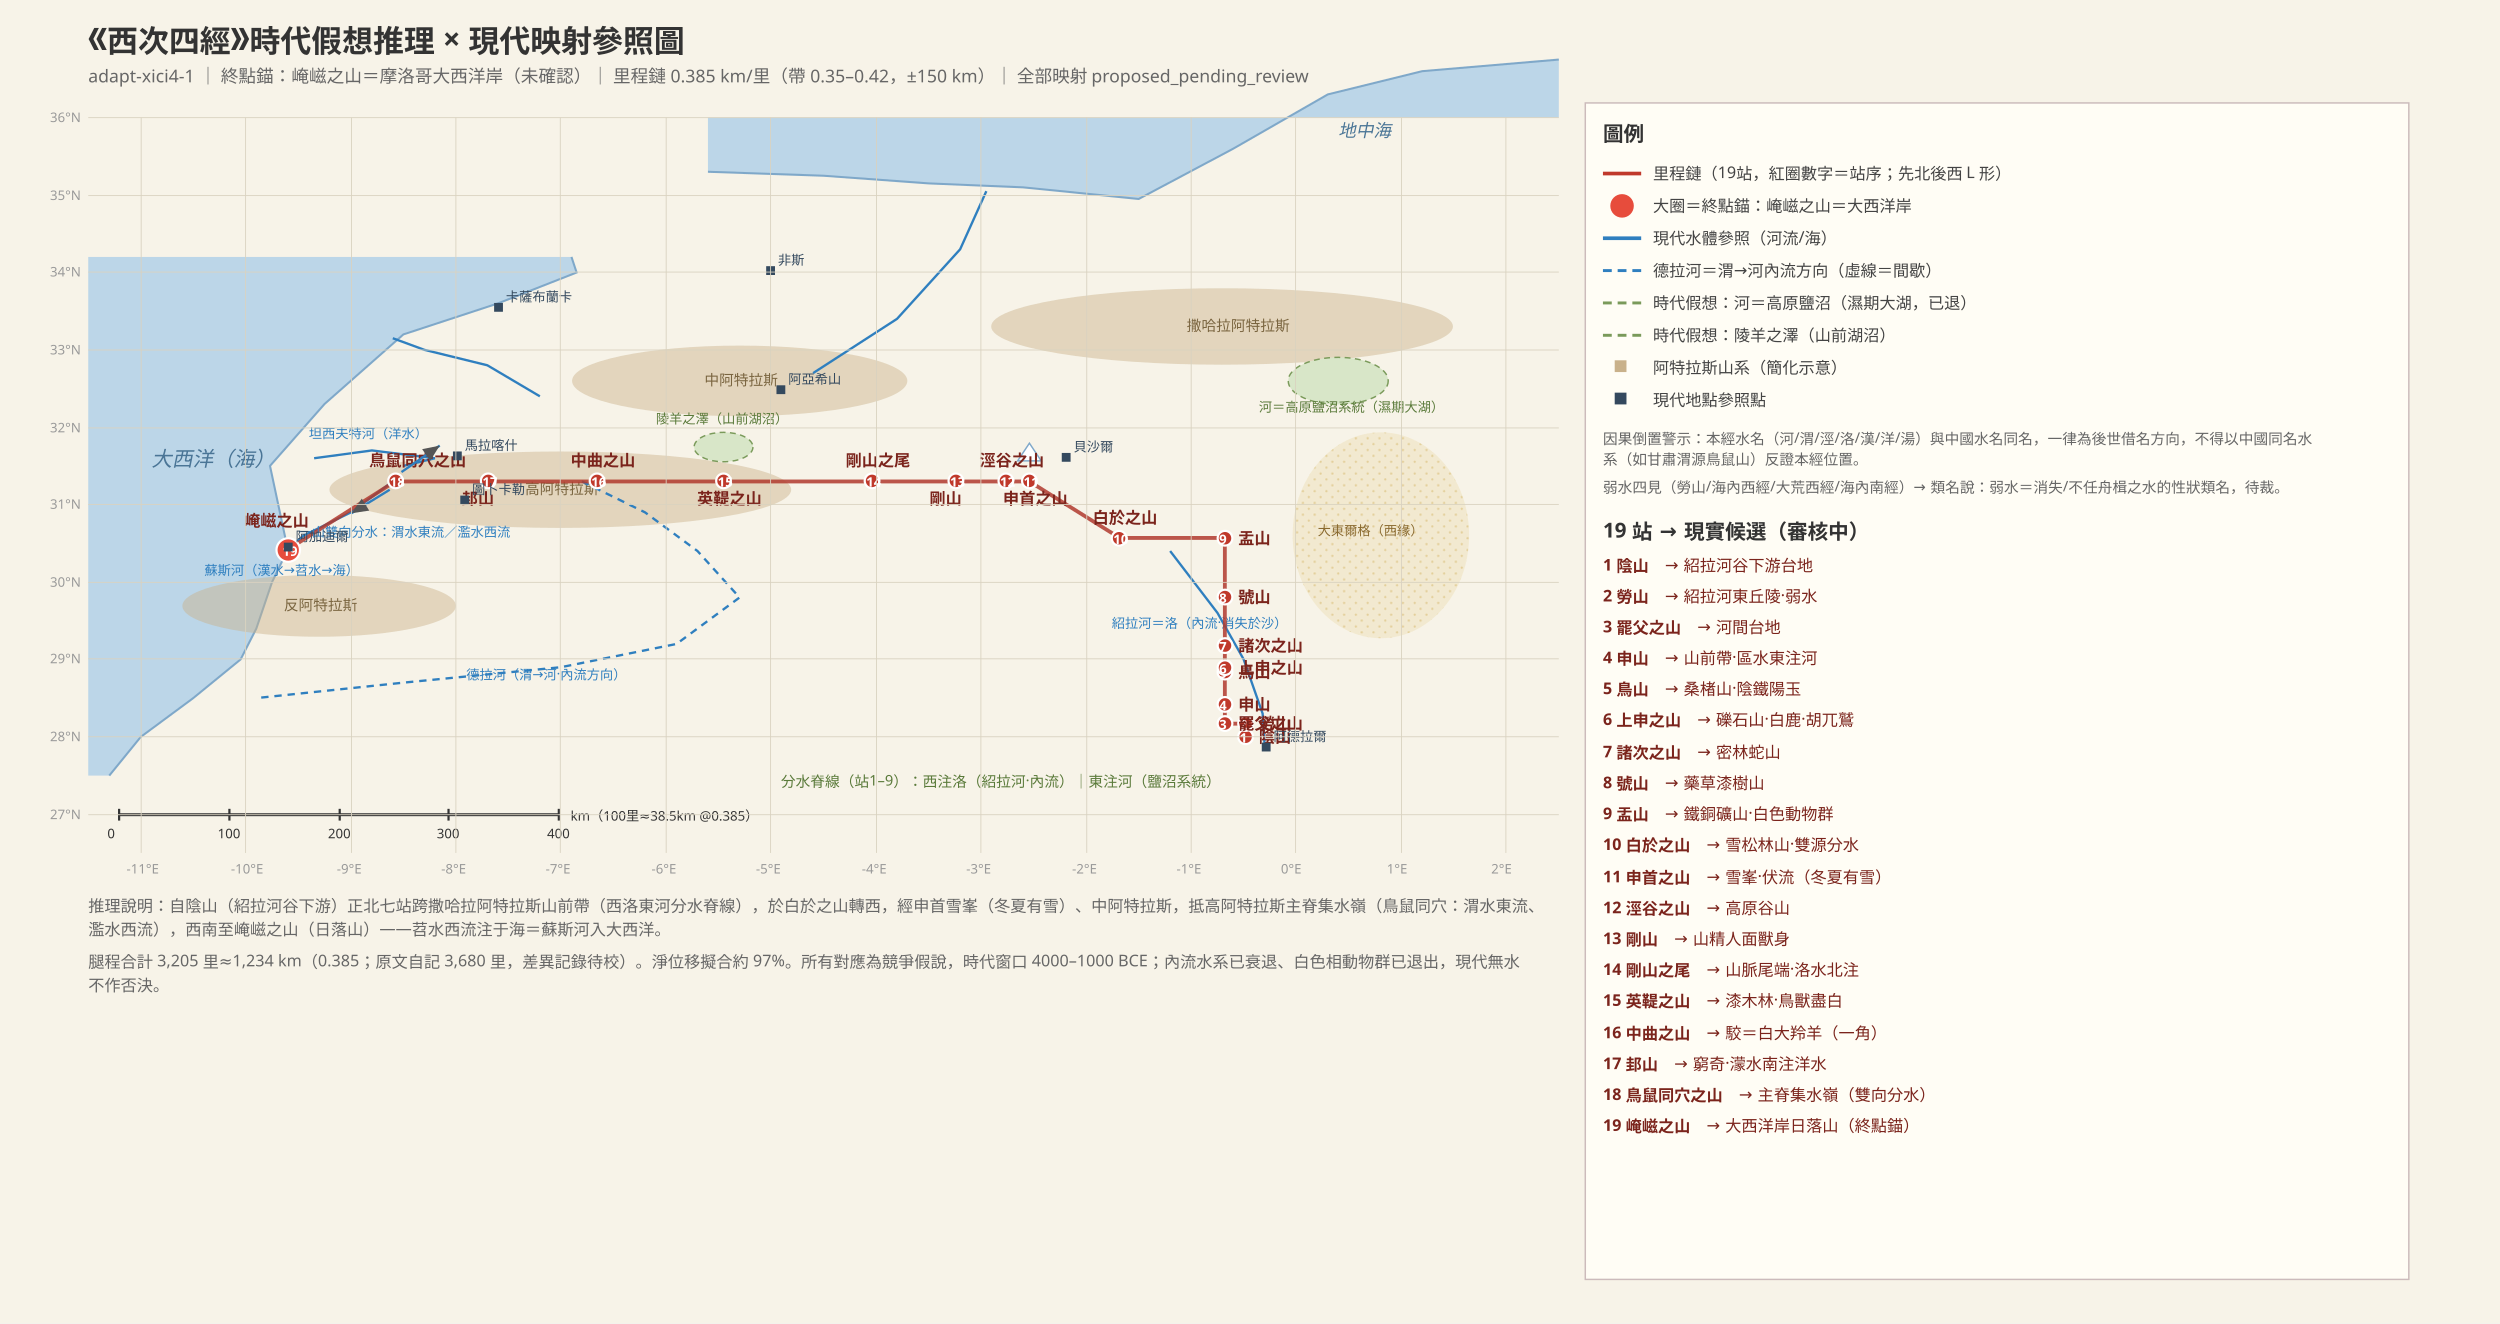
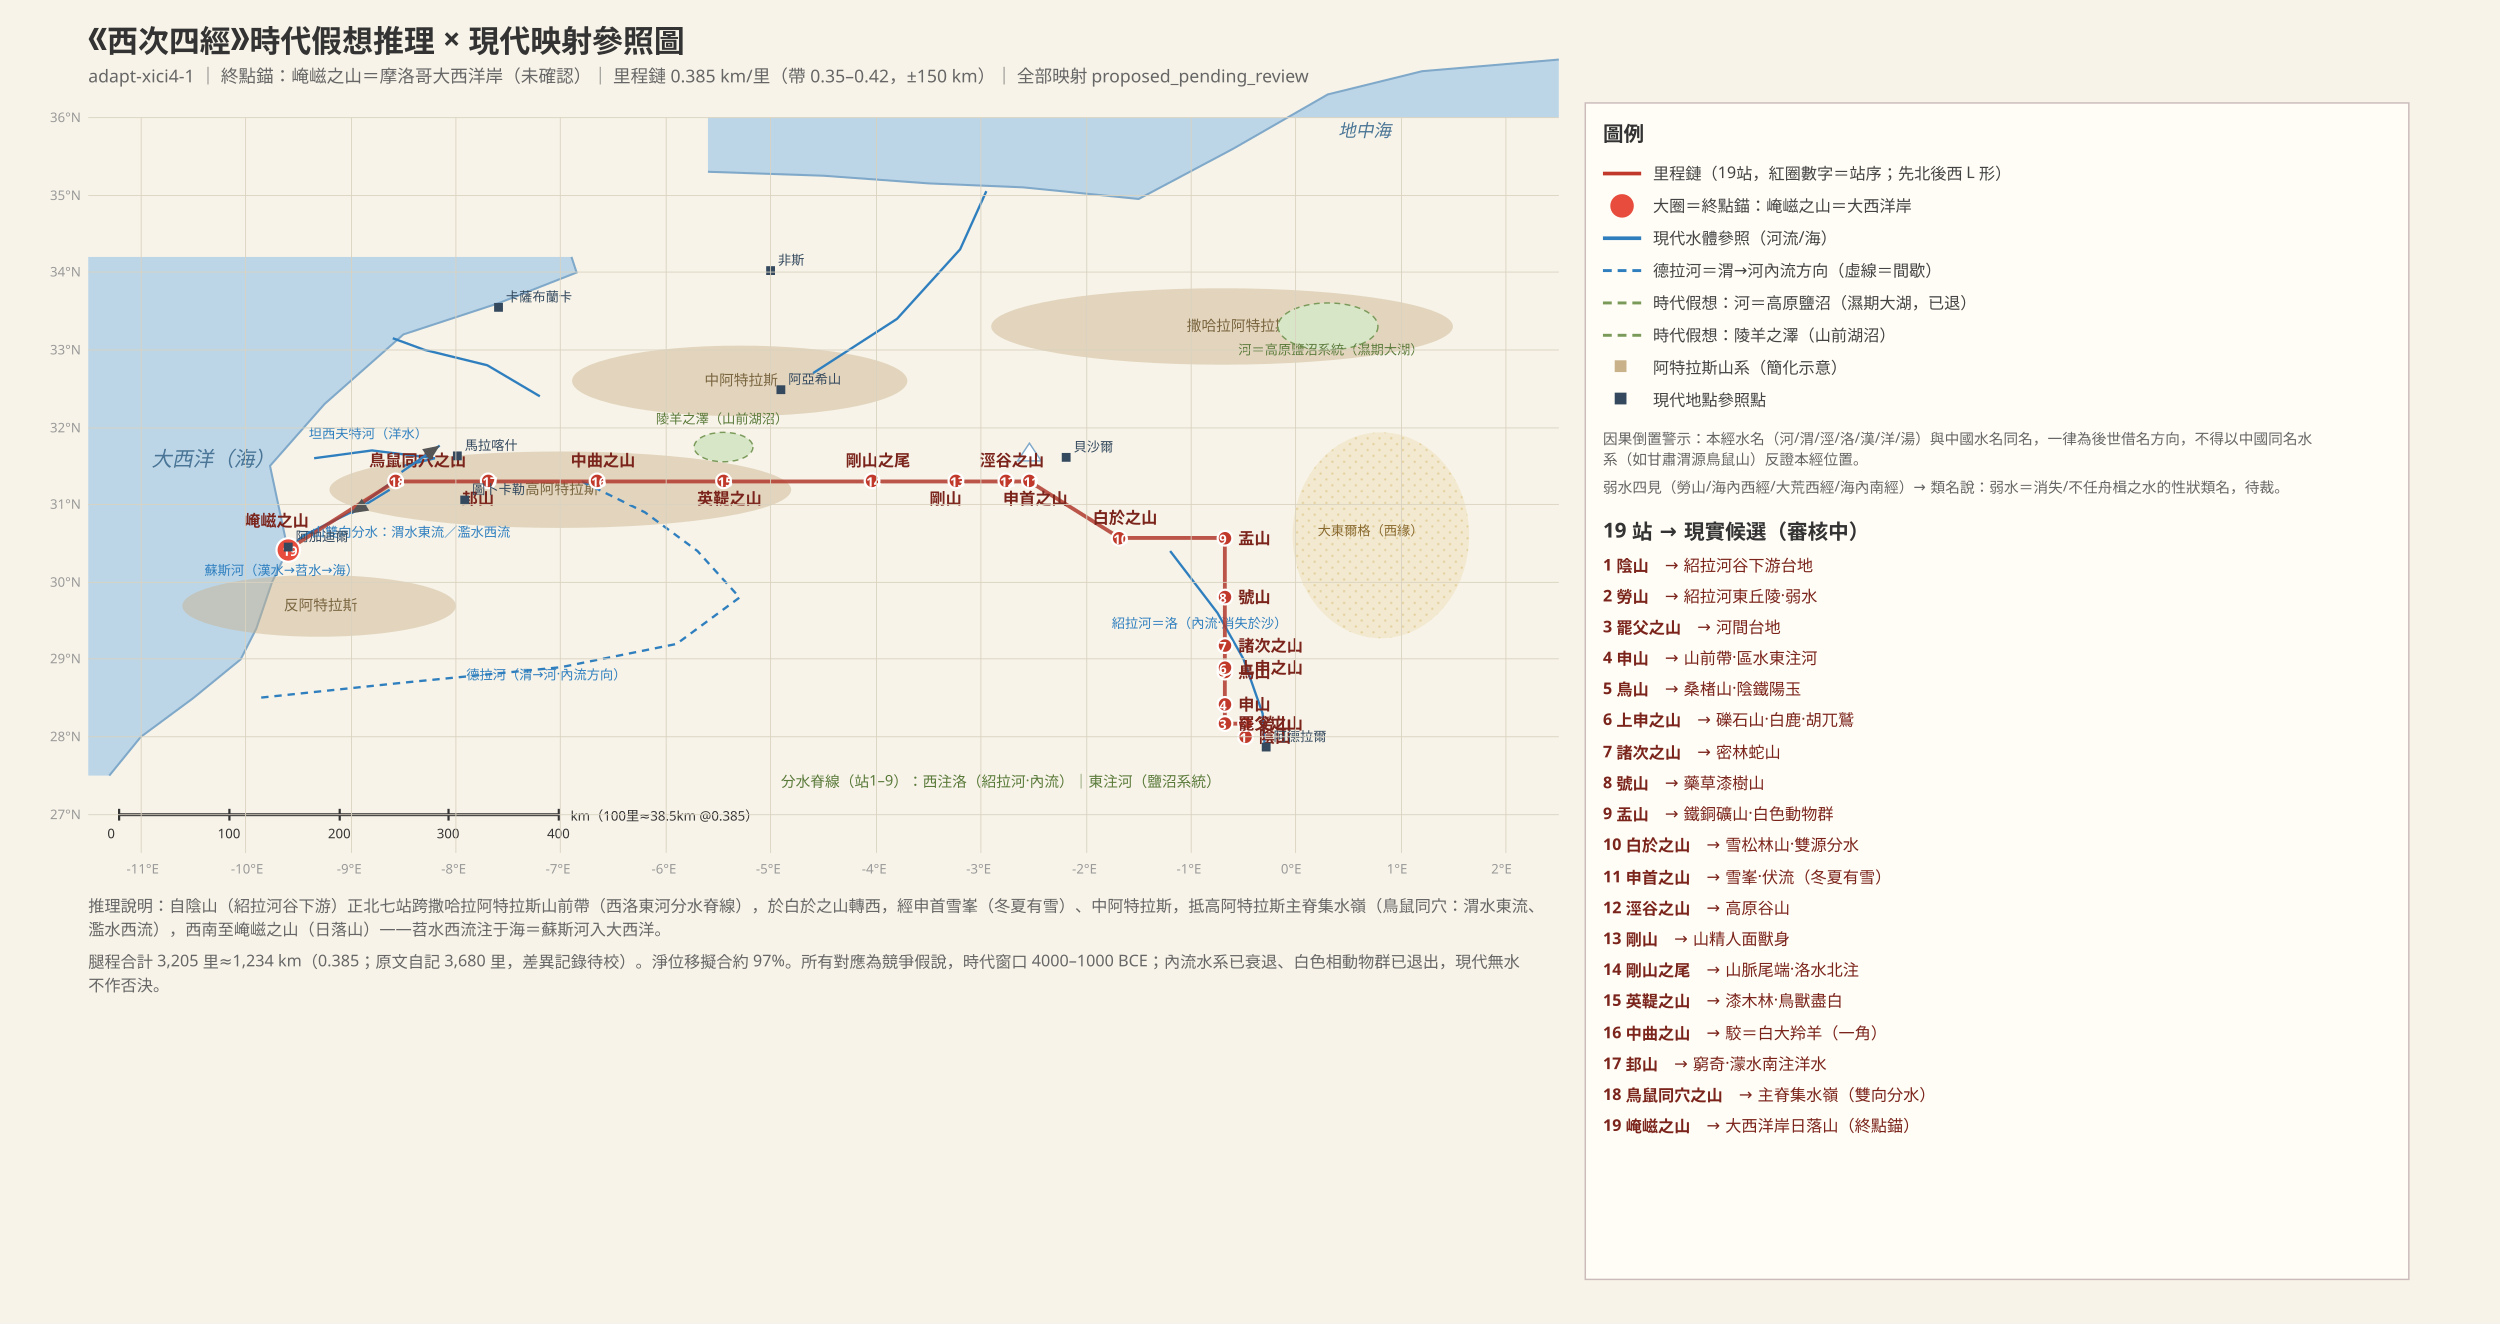
<svg xmlns="http://www.w3.org/2000/svg" width="1700" height="900" font-family="PingFang SC, Hiragino Sans GB, Microsoft YaHei, sans-serif">
  <rect x="0" y="0" width="1700" height="900" fill="#f7f3e8" />
  <defs>
    <marker id="arr" markerWidth="8" markerHeight="8" refX="7" refY="3" orient="auto">
      <path d="M0,0 L7,3 L0,6 Z" fill="#555" />
    </marker>
    <pattern id="sand" width="8" height="8" patternUnits="userSpaceOnUse">
      <rect width="8" height="8" fill="#efe3c0" />
      <circle cx="2" cy="2" r="0.8" fill="#d6b96a" />
      <circle cx="6" cy="6" r="0.8" fill="#d6b96a" />
    </pattern>
  </defs>
  <text x="60" y="34" font-size="21" font-weight="bold" fill="#333">《西次四經》時代假想推理 × 現代映射參照圖</text>
  <text x="60" y="56" font-size="12" fill="#666">adapt-xici4-1 ｜ 終點錨：崦嵫之山＝摩洛哥大西洋岸（未確認）｜ 里程鏈 0.385 km/里（帶 0.35–0.42，±150 km）｜ 全部映射 proposed_pending_review</text>
  <polygon points="388.6,174.7 392.1,185.3 338.6,206.3 274.3,227.4 220.7,274.7 183.6,316.8 195.7,373.7 185.0,395.8 174.3,427.4 163.6,448.4 131.4,474.7 95.7,501.1 74.3,527.4 60.0,527.4 60.0,174.7 388.6,174.7" fill="#bcd6e8" />
  <polyline points="388.6,174.7 392.1,185.3 338.6,206.3 274.3,227.4 220.7,274.7 183.6,316.8 195.7,373.7 185.0,395.8 174.3,427.4 163.6,448.4 131.4,474.7 95.7,501.1 74.3,527.4" fill="none" stroke="#7fa8c9" stroke-width="1.4" />
  <text x="103" y="317" font-size="14" fill="#4a7596" font-style="italic">大西洋（海）</text>
  <polygon points="481.4,116.8 560.0,119.5 631.4,124.7 695.7,127.4 774.3,135.3 838.6,101.1 902.9,64.2 967.1,48.4 1060.0,40.5 1060.0,80.0 481.4,80.0" fill="#bcd6e8" />
  <polyline points="481.4,116.8 560.0,119.5 631.4,124.7 695.7,127.4 774.3,135.3 838.6,101.1 902.9,64.2 967.1,48.4 1060.0,40.5" fill="none" stroke="#7fa8c9" stroke-width="1.4" />
  <text x="910" y="93" font-size="12" fill="#4a7596" font-style="italic">地中海</text>
  <ellipse cx="381" cy="333" rx="157" ry="26" fill="#c9b18a" opacity="0.45" />
  <text x="357" y="336" font-size="10" fill="#7a6540">高阿特拉斯</text>
  <ellipse cx="503" cy="259" rx="114" ry="24" fill="#c9b18a" opacity="0.45" />
  <text x="479" y="262" font-size="10" fill="#7a6540">中阿特拉斯</text>
  <ellipse cx="831" cy="222" rx="157" ry="26" fill="#c9b18a" opacity="0.45" />
  <text x="807" y="225" font-size="10" fill="#7a6540">撒哈拉阿特拉斯</text>
  <ellipse cx="217" cy="412" rx="93" ry="21" fill="#c9b18a" opacity="0.45" />
  <text x="193" y="415" font-size="10" fill="#7a6540">反阿特拉斯</text>
  <ellipse cx="939" cy="364" rx="60" ry="70" fill="url(#sand)" opacity="0.6" />
  <text x="896" y="364" font-size="9" fill="#8a6a2f">大東爾格（西緣）</text>
  <polyline points="395.7,327.4 438.6,348.4 474.3,374.7 502.9,406.3 460.0,437.9 381.4,453.7 274.3,464.2 174.3,474.7" fill="none" stroke="#2f7fbf" stroke-width="1.6" stroke-dasharray="5 4" />
  <polyline points="267.1,327.4 238.6,348.4 206.4,364.2 195.7,373.7" fill="none" stroke="#2f7fbf" stroke-width="1.6" />
  <polyline points="274.3,316.8 295.7,311.6 252.9,306.3 213.6,311.6" fill="none" stroke="#2f7fbf" stroke-width="1.6" />
  <polyline points="367.1,269.5 331.4,248.4 288.6,237.9 267.1,230.0" fill="none" stroke="#2f7fbf" stroke-width="1.6" />
  <polyline points="552.9,253.7 610.0,216.8 652.9,169.5 670.7,130.0" fill="none" stroke="#2f7fbf" stroke-width="1.6" />
  <polyline points="795.7,374.7 827.9,416.8 845.7,448.4 858.6,485.3 860.0,507.9" fill="none" stroke="#2f7fbf" stroke-width="1.6" />
  <text x="317" y="462" font-size="9" fill="#2f7fbf">德拉河（渭→河·內流方向）</text>
  <text x="139" y="391" font-size="9" fill="#2f7fbf">蘇斯河（漢水→苕水→海）</text>
  <text x="210" y="298" font-size="9" fill="#2f7fbf">坦西夫特河（洋水）</text>
  <text x="756" y="427" font-size="9" fill="#2f7fbf">紹拉河＝洛（內流·消失於沙）</text>
-   <ellipse cx="910" cy="259" rx="34" ry="16" fill="#d8e6c8" stroke="#7a9a5a" stroke-dasharray="4 3" />
-   <text x="856" y="280" font-size="9" fill="#5a7a3a">河＝高原鹽沼系統（濕期大湖）</text>
+   <ellipse cx="903" cy="222" rx="34" ry="16" fill="#d8e6c8" stroke="#7a9a5a" stroke-dasharray="4 3" />
+   <text x="842" y="241" font-size="9" fill="#5a7a3a">河＝高原鹽沼系統（濕期大湖）</text>
  <ellipse cx="492" cy="304" rx="20" ry="10" fill="#d8e6c8" stroke="#7a9a5a" stroke-dasharray="4 3" />
  <text x="446" y="288" font-size="9" fill="#5a7a3a">陵羊之澤（山前湖沼）</text>
  <path d="M692.0,313.368 L700.0,301.368 L708.0,313.368 Z" fill="#fff" stroke="#7fa8c9" />
  <polyline points="847.1,501.1 847.1,492.1 832.9,492.1 832.9,479.5 832.9,457.4 832.9,453.7 832.9,438.9 832.9,406.3 832.9,365.8 761.4,365.8 700.0,327.4 684.3,327.4 650.0,327.4 592.9,327.4 492.1,327.4 406.4,327.4 332.1,327.4 268.6,327.4 195.7,373.7" fill="none" stroke="#b03a2e" stroke-width="2.6" opacity="0.85" />
  <circle cx="847" cy="501" r="5" fill="#c0392b" stroke="#fff" stroke-width="1.5" />
  <text x="843" y="505" font-size="9" fill="#fff" font-weight="bold">1</text>
  <text x="856" y="505" font-size="11" fill="#7b241c" font-weight="bold">陰山</text>
  <circle cx="847" cy="492" r="5" fill="#c0392b" stroke="#fff" stroke-width="1.5" />
  <text x="843" y="496" font-size="9" fill="#fff" font-weight="bold">2</text>
  <text x="856" y="496" font-size="11" fill="#7b241c" font-weight="bold">勞山</text>
  <circle cx="833" cy="492" r="5" fill="#c0392b" stroke="#fff" stroke-width="1.5" />
  <text x="829" y="496" font-size="9" fill="#fff" font-weight="bold">3</text>
  <text x="842" y="496" font-size="11" fill="#7b241c" font-weight="bold">罷父之山</text>
  <circle cx="833" cy="479" r="5" fill="#c0392b" stroke="#fff" stroke-width="1.5" />
  <text x="829" y="483" font-size="9" fill="#fff" font-weight="bold">4</text>
  <text x="842" y="483" font-size="11" fill="#7b241c" font-weight="bold">申山</text>
  <circle cx="833" cy="457" r="5" fill="#c0392b" stroke="#fff" stroke-width="1.5" />
  <text x="829" y="461" font-size="9" fill="#fff" font-weight="bold">5</text>
  <text x="842" y="461" font-size="11" fill="#7b241c" font-weight="bold">鳥山</text>
  <circle cx="833" cy="454" r="5" fill="#c0392b" stroke="#fff" stroke-width="1.5" />
  <text x="829" y="458" font-size="9" fill="#fff" font-weight="bold">6</text>
  <text x="842" y="458" font-size="11" fill="#7b241c" font-weight="bold">上申之山</text>
  <circle cx="833" cy="439" r="5" fill="#c0392b" stroke="#fff" stroke-width="1.5" />
  <text x="829" y="443" font-size="9" fill="#fff" font-weight="bold">7</text>
  <text x="842" y="443" font-size="11" fill="#7b241c" font-weight="bold">諸次之山</text>
  <circle cx="833" cy="406" r="5" fill="#c0392b" stroke="#fff" stroke-width="1.5" />
  <text x="829" y="410" font-size="9" fill="#fff" font-weight="bold">8</text>
  <text x="842" y="410" font-size="11" fill="#7b241c" font-weight="bold">號山</text>
  <circle cx="833" cy="366" r="5" fill="#c0392b" stroke="#fff" stroke-width="1.5" />
  <text x="829" y="370" font-size="9" fill="#fff" font-weight="bold">9</text>
  <text x="842" y="370" font-size="11" fill="#7b241c" font-weight="bold">盂山</text>
  <circle cx="761" cy="366" r="5" fill="#c0392b" stroke="#fff" stroke-width="1.5" />
  <text x="757" y="370" font-size="9" fill="#fff" font-weight="bold">10</text>
  <text x="743" y="356" font-size="11" fill="#7b241c" font-weight="bold">白於之山</text>
  <circle cx="700" cy="327" r="5" fill="#c0392b" stroke="#fff" stroke-width="1.5" />
  <text x="696" y="331" font-size="9" fill="#fff" font-weight="bold">11</text>
  <text x="682" y="343" font-size="11" fill="#7b241c" font-weight="bold">申首之山</text>
  <circle cx="684" cy="327" r="5" fill="#c0392b" stroke="#fff" stroke-width="1.5" />
  <text x="680" y="331" font-size="9" fill="#fff" font-weight="bold">12</text>
  <text x="666" y="317" font-size="11" fill="#7b241c" font-weight="bold">涇谷之山</text>
  <circle cx="650" cy="327" r="5" fill="#c0392b" stroke="#fff" stroke-width="1.5" />
  <text x="646" y="331" font-size="9" fill="#fff" font-weight="bold">13</text>
  <text x="632" y="343" font-size="11" fill="#7b241c" font-weight="bold">剛山</text>
  <circle cx="593" cy="327" r="5" fill="#c0392b" stroke="#fff" stroke-width="1.5" />
  <text x="589" y="331" font-size="9" fill="#fff" font-weight="bold">14</text>
  <text x="575" y="317" font-size="11" fill="#7b241c" font-weight="bold">剛山之尾</text>
  <circle cx="492" cy="327" r="5" fill="#c0392b" stroke="#fff" stroke-width="1.5" />
  <text x="488" y="331" font-size="9" fill="#fff" font-weight="bold">15</text>
  <text x="474" y="343" font-size="11" fill="#7b241c" font-weight="bold">英鞮之山</text>
  <circle cx="406" cy="327" r="5" fill="#c0392b" stroke="#fff" stroke-width="1.5" />
  <text x="402" y="331" font-size="9" fill="#fff" font-weight="bold">16</text>
  <text x="388" y="317" font-size="11" fill="#7b241c" font-weight="bold">中曲之山</text>
  <circle cx="332" cy="327" r="5" fill="#c0392b" stroke="#fff" stroke-width="1.5" />
  <text x="328" y="331" font-size="9" fill="#fff" font-weight="bold">17</text>
  <text x="314" y="343" font-size="11" fill="#7b241c" font-weight="bold">邽山</text>
  <circle cx="269" cy="327" r="5" fill="#c0392b" stroke="#fff" stroke-width="1.5" />
  <text x="265" y="331" font-size="9" fill="#fff" font-weight="bold">18</text>
  <text x="251" y="317" font-size="11" fill="#7b241c" font-weight="bold">鳥鼠同穴之山</text>
  <circle cx="196" cy="374" r="8" fill="#e74c3c" stroke="#fff" stroke-width="1.5" />
  <text x="192" y="378" font-size="9" fill="#fff" font-weight="bold">19</text>
  <text x="166" y="358" font-size="11" fill="#7b241c" font-weight="bold">崦嵫之山</text>
  <line x1="273" y1="321" x2="299" y2="303" stroke="#2f7fbf" stroke-width="1.6" marker-end="url(#arr)" />
  <line x1="265" y1="333" x2="239" y2="349" stroke="#2f7fbf" stroke-width="1.6" marker-end="url(#arr)" />
  <text x="203" y="365" font-size="9" fill="#2f7fbf">一山雙向分水：渭水東流／濫水西流</text>
  <text x="531" y="535" font-size="10" fill="#5a7a3a">分水脊線（站1–9）：西注洛（紹拉河·內流）｜東注河（鹽沼系統）</text>
  <rect x="193" y="369" width="6" height="6" fill="#34495e" />
  <text x="201" y="368" font-size="9" fill="#34495e">阿加迪爾</text>
  <rect x="308" y="307" width="6" height="6" fill="#34495e" />
  <text x="316" y="306" font-size="9" fill="#34495e">馬拉喀什</text>
  <rect x="336" y="206" width="6" height="6" fill="#34495e" />
  <text x="344" y="205" font-size="9" fill="#34495e">卡薩布蘭卡</text>
  <rect x="858" y="505" width="6" height="6" fill="#34495e" />
  <text x="866" y="504" font-size="9" fill="#34495e">阿德拉爾</text>
  <rect x="722" y="308" width="6" height="6" fill="#34495e" />
  <text x="730" y="307" font-size="9" fill="#34495e">貝沙爾</text>
  <rect x="313" y="337" width="6" height="6" fill="#34495e" />
  <text x="321" y="336" font-size="9" fill="#34495e">圖卜卡勒</text>
  <rect x="528" y="262" width="6" height="6" fill="#34495e" />
  <text x="536" y="261" font-size="9" fill="#34495e">阿亞希山</text>
  <rect x="521" y="181" width="6" height="6" fill="#34495e" />
  <text x="529" y="180" font-size="9" fill="#34495e">非斯</text>
  <line x1="81" y1="554" x2="380" y2="554" stroke="#333" stroke-width="2" />
  <line x1="81" y1="550" x2="81" y2="558" stroke="#333" stroke-width="1.5" />
  <text x="73" y="570" font-size="9" fill="#333">0</text>
  <line x1="156" y1="550" x2="156" y2="558" stroke="#333" stroke-width="1.5" />
  <text x="148" y="570" font-size="9" fill="#333">100</text>
  <line x1="231" y1="550" x2="231" y2="558" stroke="#333" stroke-width="1.5" />
  <text x="223" y="570" font-size="9" fill="#333">200</text>
  <line x1="305" y1="550" x2="305" y2="558" stroke="#333" stroke-width="1.5" />
  <text x="297" y="570" font-size="9" fill="#333">300</text>
  <line x1="380" y1="550" x2="380" y2="558" stroke="#333" stroke-width="1.5" />
  <text x="372" y="570" font-size="9" fill="#333">400</text>
  <text x="388" y="558" font-size="9" fill="#333">km（100里≈38.5km @0.385）</text>
  <line x1="96" y1="580" x2="96" y2="80" stroke="#d9d2c0" stroke-width="0.6" />
  <text x="86" y="594" font-size="9" fill="#999">-11°E</text>
  <line x1="167" y1="580" x2="167" y2="80" stroke="#d9d2c0" stroke-width="0.6" />
  <text x="157" y="594" font-size="9" fill="#999">-10°E</text>
  <line x1="239" y1="580" x2="239" y2="80" stroke="#d9d2c0" stroke-width="0.6" />
  <text x="229" y="594" font-size="9" fill="#999">-9°E</text>
  <line x1="310" y1="580" x2="310" y2="80" stroke="#d9d2c0" stroke-width="0.6" />
  <text x="300" y="594" font-size="9" fill="#999">-8°E</text>
  <line x1="381" y1="580" x2="381" y2="80" stroke="#d9d2c0" stroke-width="0.6" />
  <text x="371" y="594" font-size="9" fill="#999">-7°E</text>
  <line x1="453" y1="580" x2="453" y2="80" stroke="#d9d2c0" stroke-width="0.6" />
  <text x="443" y="594" font-size="9" fill="#999">-6°E</text>
  <line x1="524" y1="580" x2="524" y2="80" stroke="#d9d2c0" stroke-width="0.6" />
  <text x="514" y="594" font-size="9" fill="#999">-5°E</text>
  <line x1="596" y1="580" x2="596" y2="80" stroke="#d9d2c0" stroke-width="0.6" />
  <text x="586" y="594" font-size="9" fill="#999">-4°E</text>
  <line x1="667" y1="580" x2="667" y2="80" stroke="#d9d2c0" stroke-width="0.6" />
  <text x="657" y="594" font-size="9" fill="#999">-3°E</text>
  <line x1="739" y1="580" x2="739" y2="80" stroke="#d9d2c0" stroke-width="0.6" />
  <text x="729" y="594" font-size="9" fill="#999">-2°E</text>
  <line x1="810" y1="580" x2="810" y2="80" stroke="#d9d2c0" stroke-width="0.6" />
  <text x="800" y="594" font-size="9" fill="#999">-1°E</text>
  <line x1="881" y1="580" x2="881" y2="80" stroke="#d9d2c0" stroke-width="0.6" />
  <text x="871" y="594" font-size="9" fill="#999">0°E</text>
  <line x1="953" y1="580" x2="953" y2="80" stroke="#d9d2c0" stroke-width="0.6" />
  <text x="943" y="594" font-size="9" fill="#999">1°E</text>
  <line x1="1024" y1="580" x2="1024" y2="80" stroke="#d9d2c0" stroke-width="0.6" />
  <text x="1014" y="594" font-size="9" fill="#999">2°E</text>
  <line x1="60" y1="554" x2="1060" y2="554" stroke="#d9d2c0" stroke-width="0.6" />
  <text x="34" y="557" font-size="9" fill="#999">27°N</text>
  <line x1="60" y1="501" x2="1060" y2="501" stroke="#d9d2c0" stroke-width="0.6" />
  <text x="34" y="504" font-size="9" fill="#999">28°N</text>
  <line x1="60" y1="448" x2="1060" y2="448" stroke="#d9d2c0" stroke-width="0.6" />
  <text x="34" y="451" font-size="9" fill="#999">29°N</text>
  <line x1="60" y1="396" x2="1060" y2="396" stroke="#d9d2c0" stroke-width="0.6" />
  <text x="34" y="399" font-size="9" fill="#999">30°N</text>
  <line x1="60" y1="343" x2="1060" y2="343" stroke="#d9d2c0" stroke-width="0.6" />
  <text x="34" y="346" font-size="9" fill="#999">31°N</text>
  <line x1="60" y1="291" x2="1060" y2="291" stroke="#d9d2c0" stroke-width="0.6" />
  <text x="34" y="294" font-size="9" fill="#999">32°N</text>
  <line x1="60" y1="238" x2="1060" y2="238" stroke="#d9d2c0" stroke-width="0.6" />
  <text x="34" y="241" font-size="9" fill="#999">33°N</text>
  <line x1="60" y1="185" x2="1060" y2="185" stroke="#d9d2c0" stroke-width="0.6" />
  <text x="34" y="188" font-size="9" fill="#999">34°N</text>
  <line x1="60" y1="133" x2="1060" y2="133" stroke="#d9d2c0" stroke-width="0.6" />
  <text x="34" y="136" font-size="9" fill="#999">35°N</text>
  <line x1="60" y1="80" x2="1060" y2="80" stroke="#d9d2c0" stroke-width="0.6" />
  <text x="34" y="83" font-size="9" fill="#999">36°N</text>
  <rect x="1078" y="70" width="560" height="800" fill="#fffdf5" stroke="#cbb" />
  <text x="1090" y="96" font-size="14" font-weight="bold" fill="#333">圖例</text>
  <line x1="1090" y1="118" x2="1116" y2="118" stroke="#c0392b" stroke-width="2.5" />
  <text x="1124" y="122" font-size="11" fill="#444">里程鏈（19站，紅圈數字＝站序；先北後西 L 形）</text>
  <circle cx="1103" cy="140" r="8" fill="#e74c3c" />
  <text x="1124" y="144" font-size="11" fill="#444">大圈＝終點錨：崦嵫之山＝大西洋岸</text>
  <line x1="1090" y1="162" x2="1116" y2="162" stroke="#2f7fbf" stroke-width="2.5" />
  <text x="1124" y="166" font-size="11" fill="#444">現代水體參照（河流/海）</text>
  <line x1="1090" y1="184" x2="1116" y2="184" stroke="#2f7fbf" stroke-width="2" stroke-dasharray="6 4" />
  <text x="1124" y="188" font-size="11" fill="#444">德拉河＝渭→河內流方向（虛線＝間歇）</text>
  <line x1="1090" y1="206" x2="1116" y2="206" stroke="#7a9a5a" stroke-width="2" stroke-dasharray="6 4" />
  <text x="1124" y="210" font-size="11" fill="#444">時代假想：河＝高原鹽沼（濕期大湖，已退）</text>
  <line x1="1090" y1="228" x2="1116" y2="228" stroke="#7a9a5a" stroke-width="2" stroke-dasharray="6 4" />
  <text x="1124" y="232" font-size="11" fill="#444">時代假想：陵羊之澤（山前湖沼）</text>
  <rect x="1098" y="245" width="8" height="8" fill="#c9b18a" />
  <text x="1124" y="254" font-size="11" fill="#444">阿特拉斯山系（簡化示意）</text>
  <rect x="1098" y="267" width="8" height="8" fill="#34495e" />
  <text x="1124" y="276" font-size="11" fill="#444">現代地點參照點</text>
  <text x="1090" y="302" font-size="10" fill="#666">因果倒置警示：本經水名（河/渭/涇/洛/漢/洋/湯）與中國水名同名，一律為後世借名方向，不得以中國同名水</text>
  <text x="1090" y="316" font-size="10" fill="#666">系（如甘肅渭源鳥鼠山）反證本經位置。</text>
  <text x="1090" y="335" font-size="10" fill="#666">弱水四見（勞山/海內西經/大荒西經/海內南經）→ 類名說：弱水＝消失/不任舟楫之水的性狀類名，待裁。</text>
  <text x="1090" y="365.5" font-size="14" font-weight="bold" fill="#333">19 站 → 現實候選（審核中）</text>
  <text x="1090" y="388" font-size="11" fill="#7b241c">
    <tspan font-weight="bold"> 1 陰山</tspan>　→ 紹拉河谷下游台地</text>
  <text x="1090" y="409" font-size="11" fill="#7b241c">
    <tspan font-weight="bold"> 2 勞山</tspan>　→ 紹拉河東丘陵·弱水</text>
  <text x="1090" y="430" font-size="11" fill="#7b241c">
    <tspan font-weight="bold"> 3 罷父之山</tspan>　→ 河間台地</text>
  <text x="1090" y="451" font-size="11" fill="#7b241c">
    <tspan font-weight="bold"> 4 申山</tspan>　→ 山前帶·區水東注河</text>
  <text x="1090" y="472" font-size="11" fill="#7b241c">
    <tspan font-weight="bold"> 5 鳥山</tspan>　→ 桑楮山·陰鐵陽玉</text>
  <text x="1090" y="493" font-size="11" fill="#7b241c">
    <tspan font-weight="bold"> 6 上申之山</tspan>　→ 礫石山·白鹿·胡兀鷲</text>
  <text x="1090" y="515" font-size="11" fill="#7b241c">
    <tspan font-weight="bold"> 7 諸次之山</tspan>　→ 密林蛇山</text>
  <text x="1090" y="536" font-size="11" fill="#7b241c">
    <tspan font-weight="bold"> 8 號山</tspan>　→ 藥草漆樹山</text>
  <text x="1090" y="557" font-size="11" fill="#7b241c">
    <tspan font-weight="bold"> 9 盂山</tspan>　→ 鐵銅礦山·白色動物群</text>
  <text x="1090" y="578" font-size="11" fill="#7b241c">
    <tspan font-weight="bold">10 白於之山</tspan>　→ 雪松林山·雙源分水</text>
  <text x="1090" y="600" font-size="11" fill="#7b241c">
    <tspan font-weight="bold">11 申首之山</tspan>　→ 雪峯·伏流（冬夏有雪）</text>
  <text x="1090" y="621" font-size="11" fill="#7b241c">
    <tspan font-weight="bold">12 涇谷之山</tspan>　→ 高原谷山</text>
  <text x="1090" y="642" font-size="11" fill="#7b241c">
    <tspan font-weight="bold">13 剛山</tspan>　→ 山精人面獸身</text>
  <text x="1090" y="663" font-size="11" fill="#7b241c">
    <tspan font-weight="bold">14 剛山之尾</tspan>　→ 山脈尾端·洛水北注</text>
  <text x="1090" y="684" font-size="11" fill="#7b241c">
    <tspan font-weight="bold">15 英鞮之山</tspan>　→ 漆木林·鳥獸盡白</text>
  <text x="1090" y="706" font-size="11" fill="#7b241c">
    <tspan font-weight="bold">16 中曲之山</tspan>　→ 駮＝白大羚羊（一角）</text>
  <text x="1090" y="727" font-size="11" fill="#7b241c">
    <tspan font-weight="bold">17 邽山</tspan>　→ 窮奇·濛水南注洋水</text>
  <text x="1090" y="748" font-size="11" fill="#7b241c">
    <tspan font-weight="bold">18 鳥鼠同穴之山</tspan>　→ 主脊集水嶺（雙向分水）</text>
  <text x="1090" y="769" font-size="11" fill="#7b241c">
    <tspan font-weight="bold">19 崦嵫之山</tspan>　→ 大西洋岸日落山（終點錨）</text>
  <text x="60" y="620" font-size="11" fill="#666">推理說明：自陰山（紹拉河谷下游）正北七站跨撒哈拉阿特拉斯山前帶（西洛東河分水脊線），於白於之山轉西，經申首雪峯（冬夏有雪）、中阿特拉斯，抵高阿特拉斯主脊集水嶺（鳥鼠同穴：渭水東流、</text>
  <text x="60" y="636" font-size="11" fill="#666">濫水西流），西南至崦嵫之山（日落山）——苕水西流注于海＝蘇斯河入大西洋。</text>
  <text x="60" y="658" font-size="11" fill="#666">腿程合計 3,205 里≈1,234 km（0.385；原文自記 3,680 里，差異記錄待校）。淨位移擬合約 97%。所有對應為競爭假說，時代窗口 4000–1000 BCE；內流水系已衰退、白色相動物群已退出，現代無水</text>
  <text x="60" y="674" font-size="11" fill="#666">不作否決。</text>
</svg>
